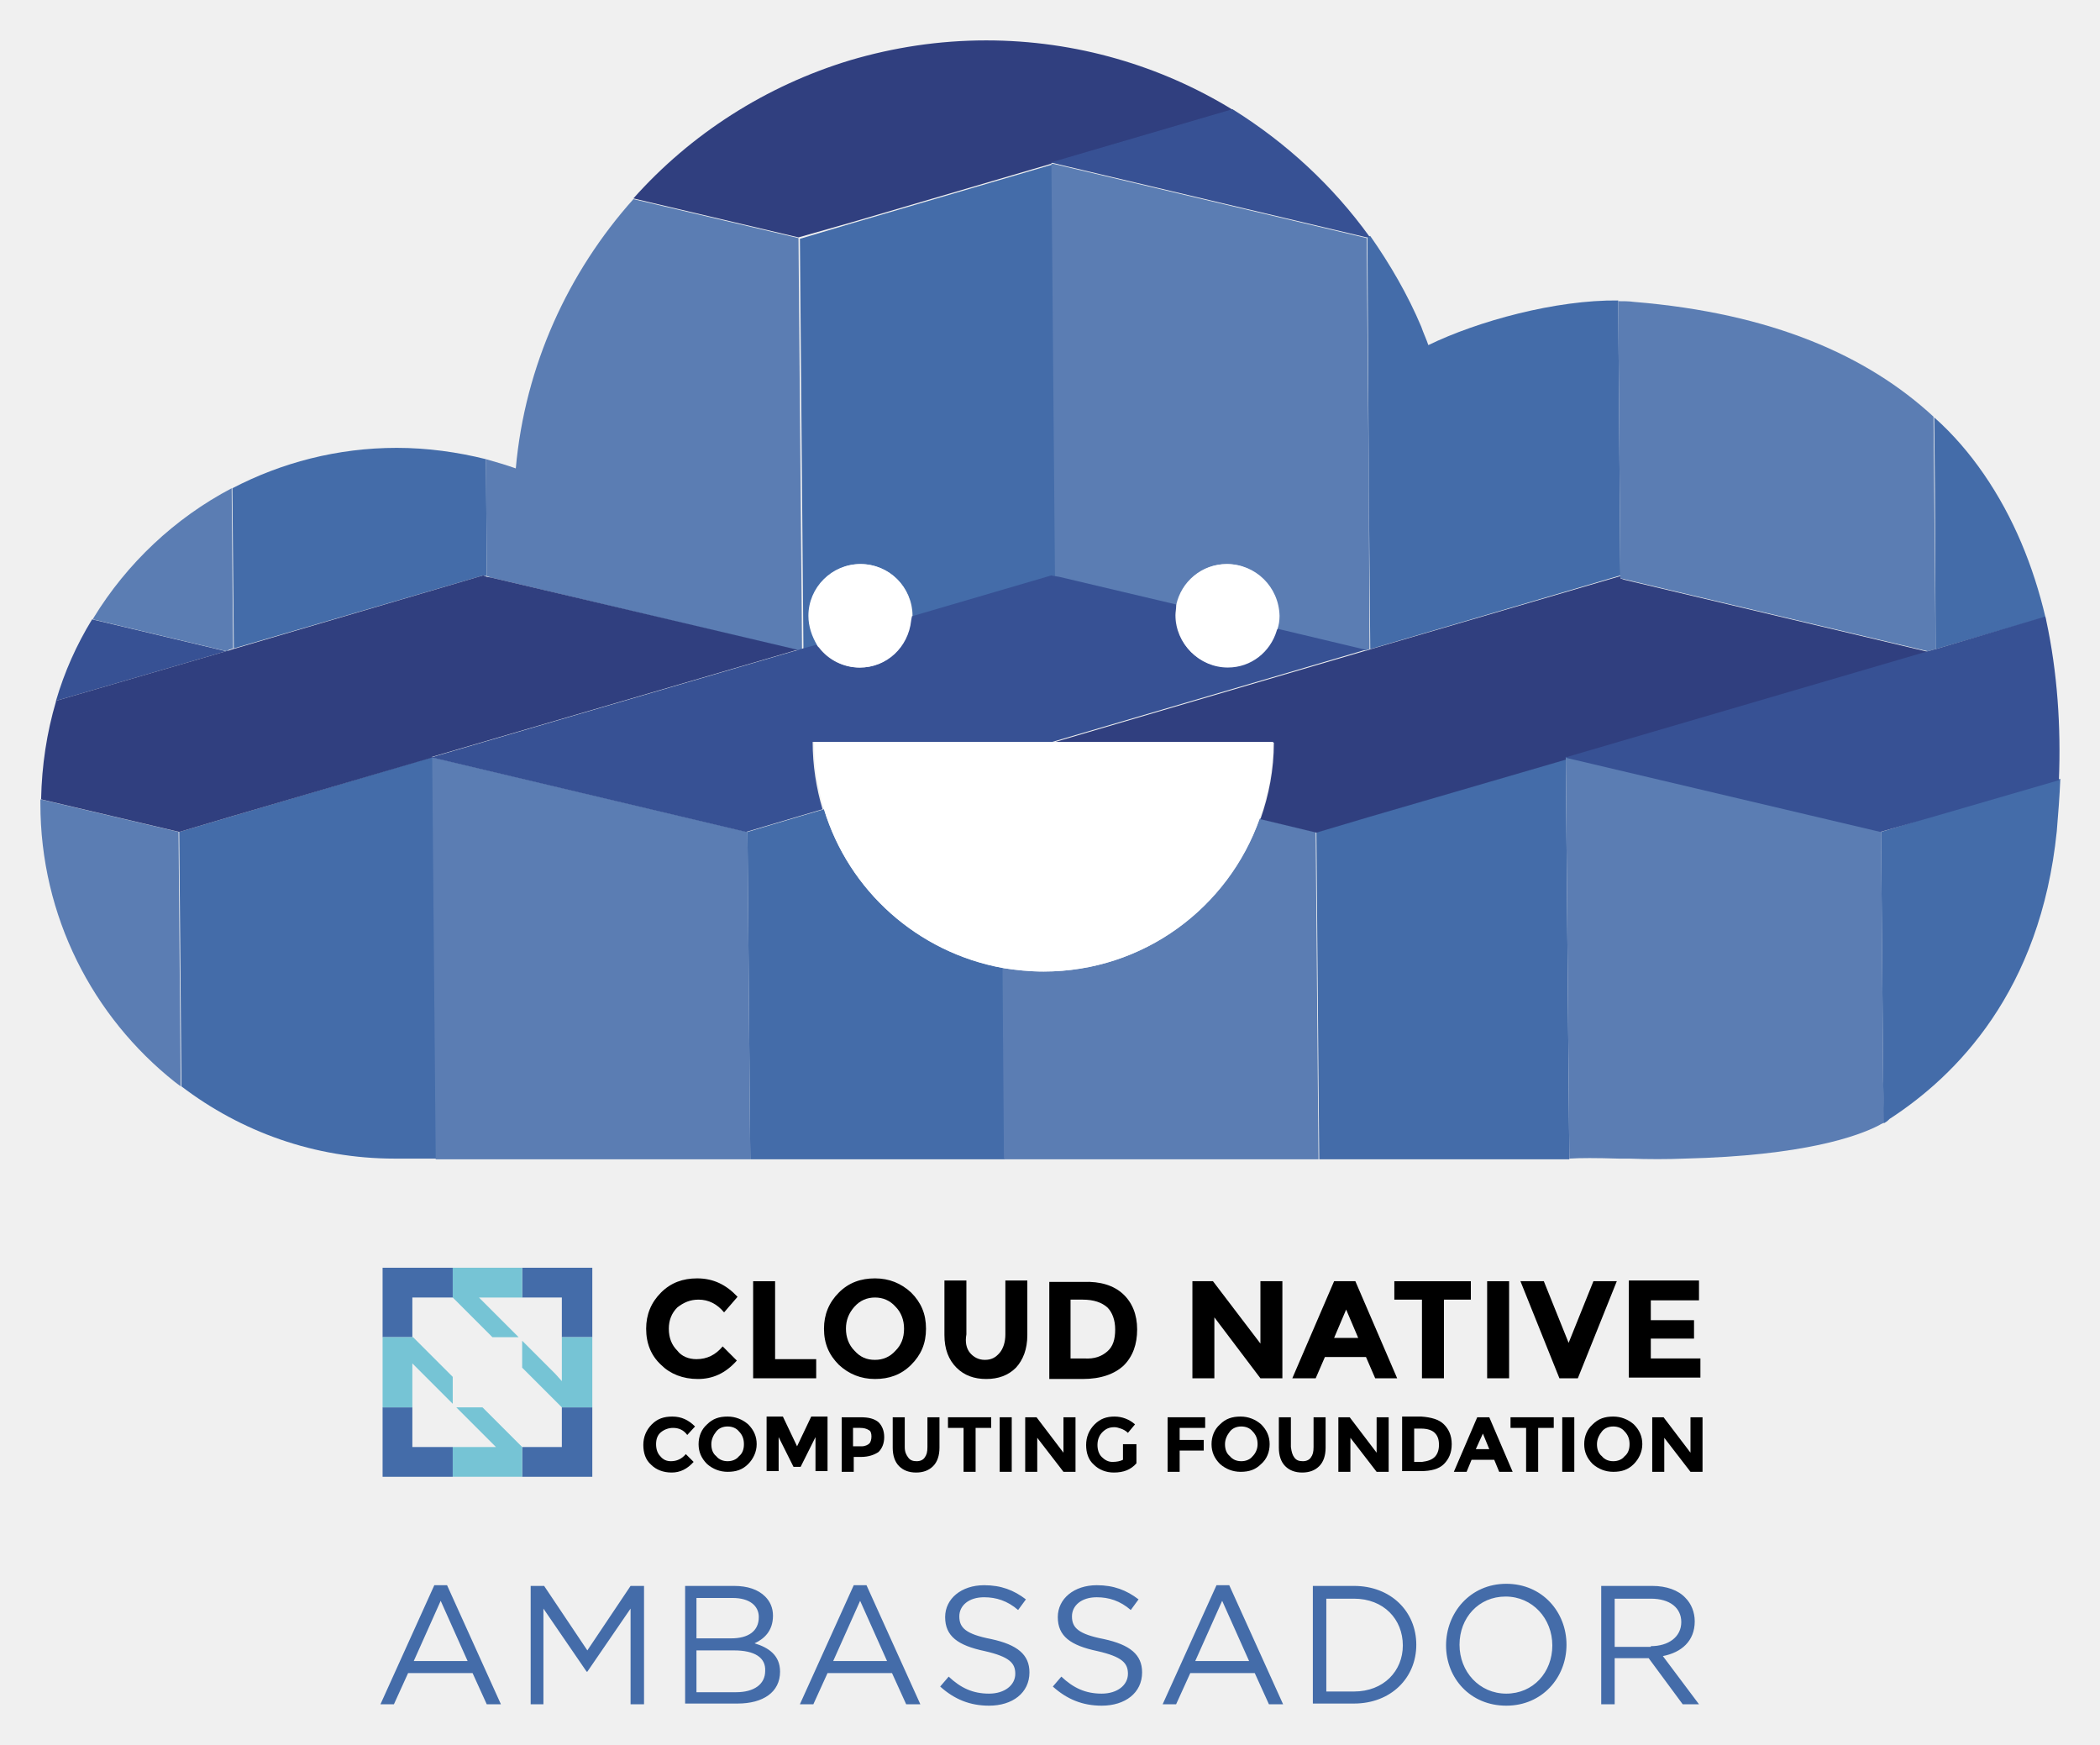
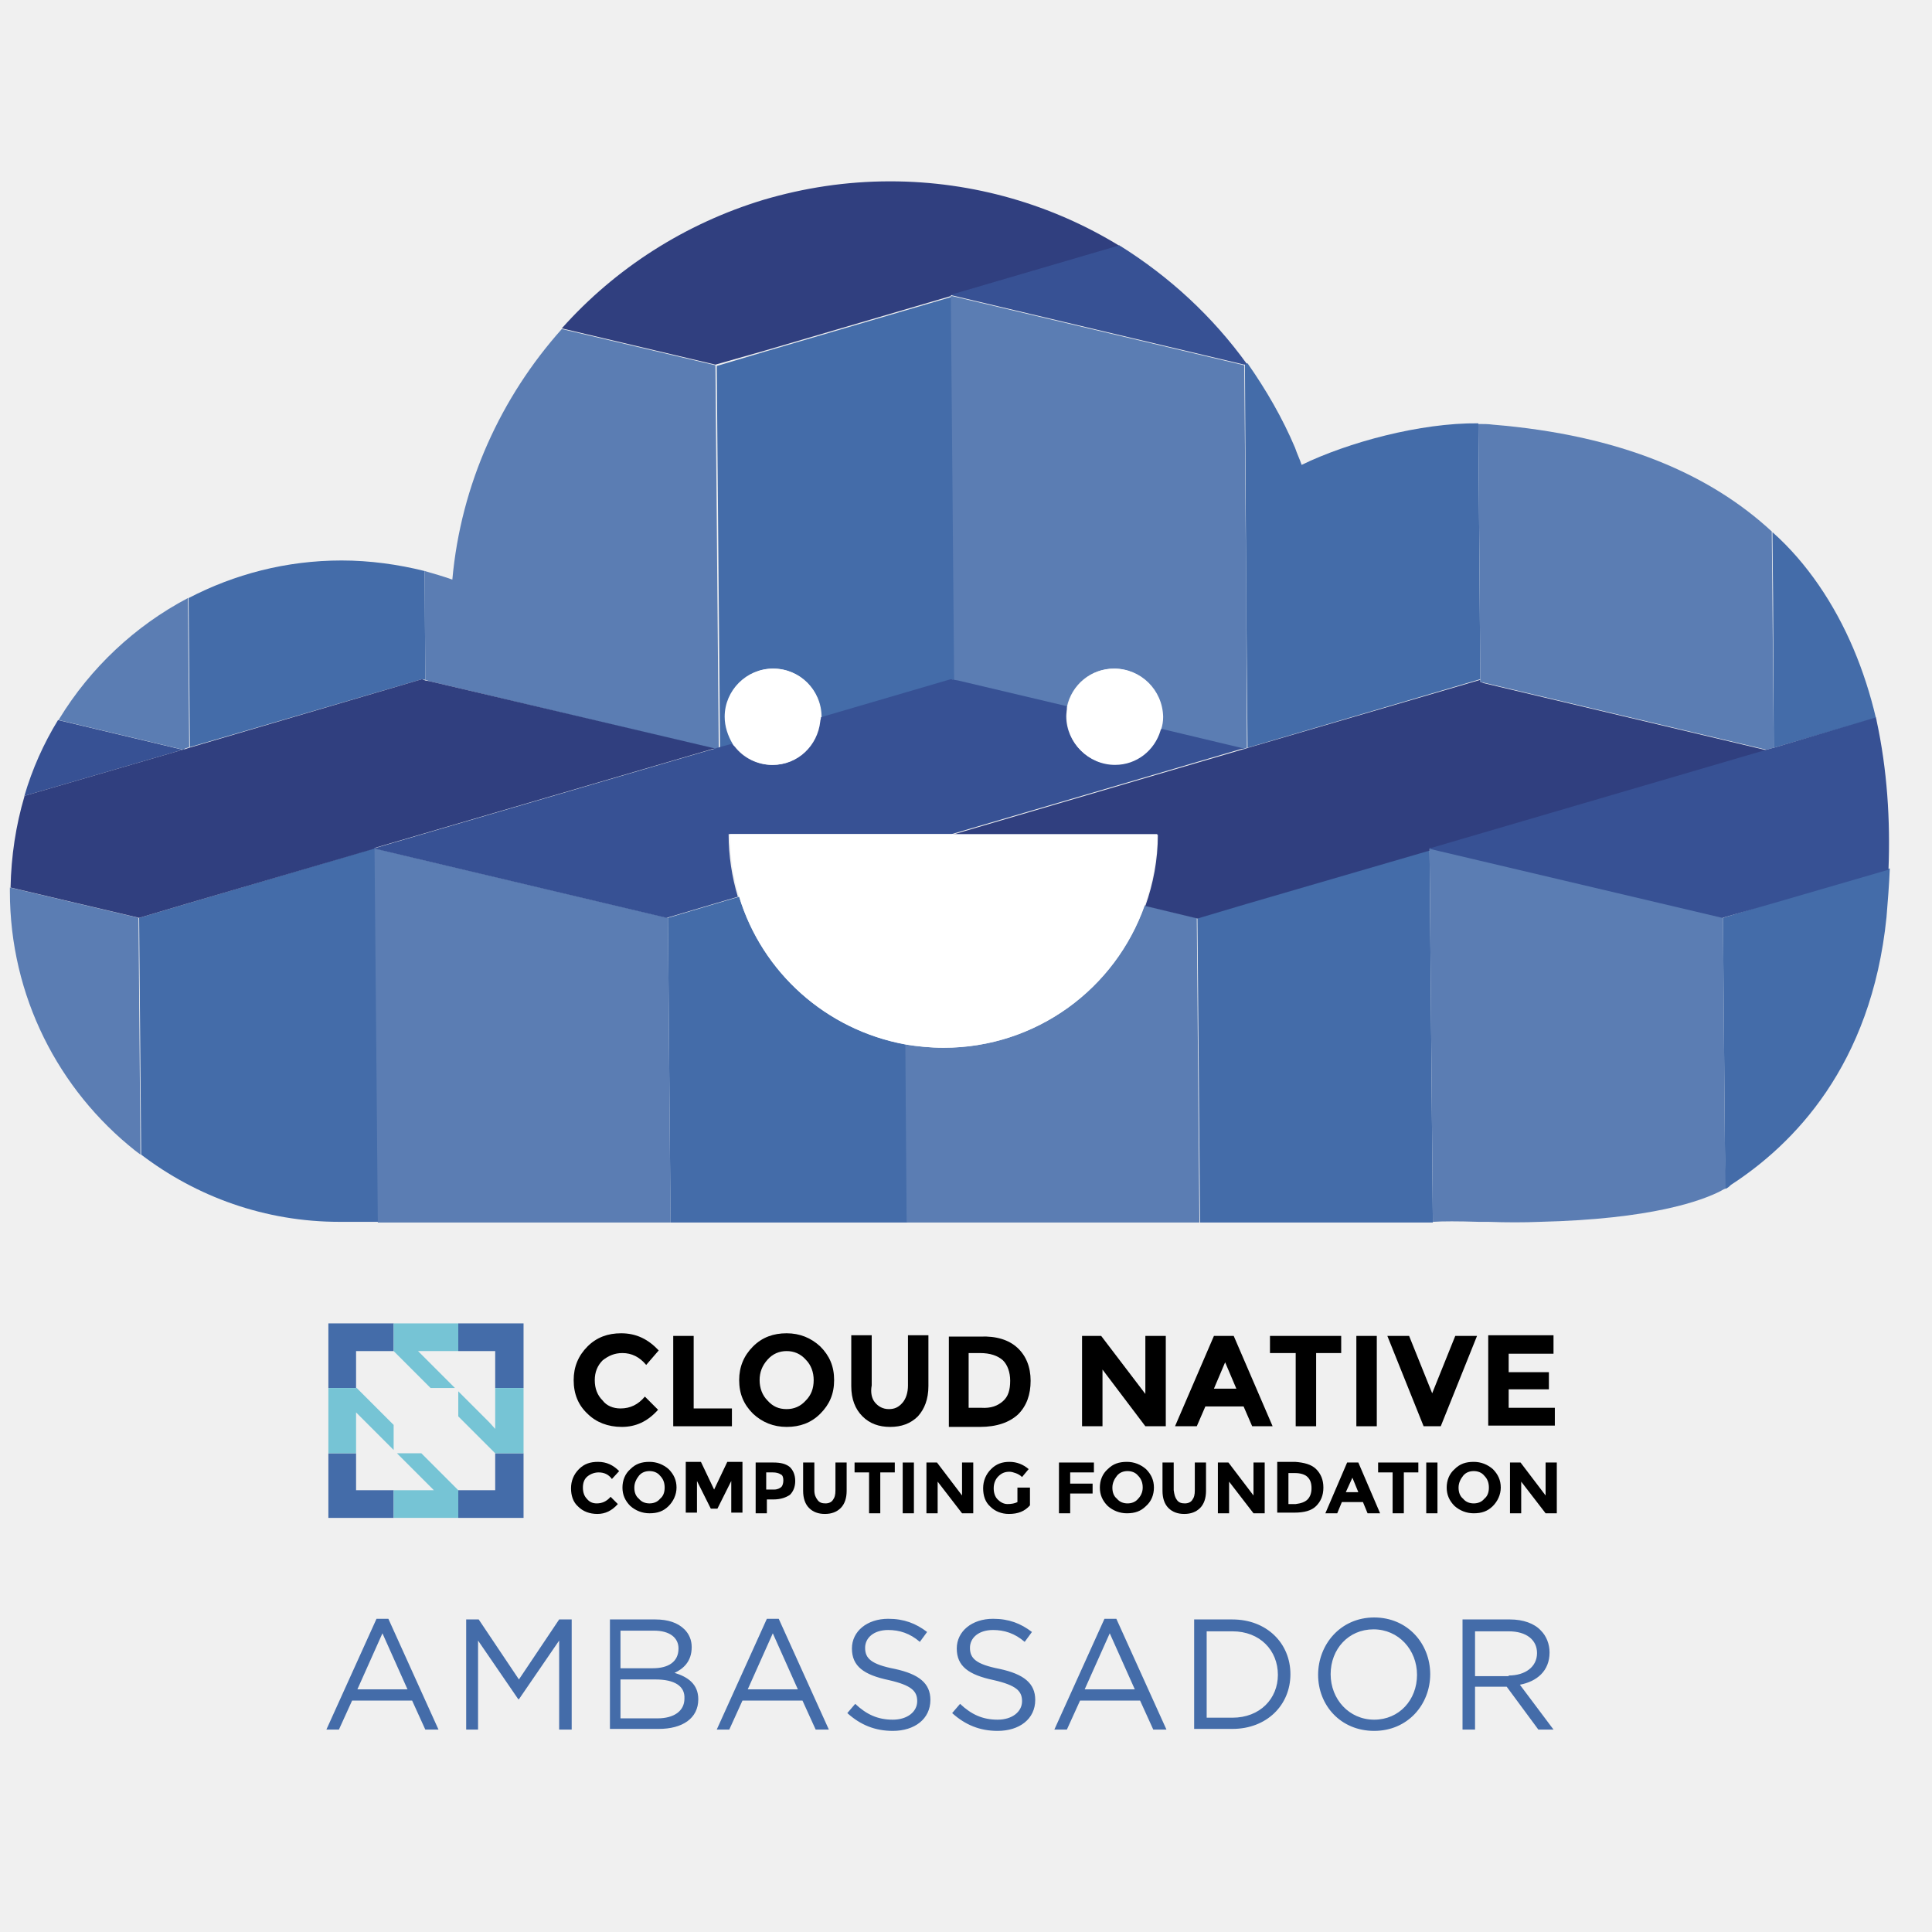
- <svg xmlns="http://www.w3.org/2000/svg" role="img" viewBox="-4.20 -4.20 296.40 246.15">
-   <style>svg {enable-background:new 0 0 288 239}</style>
-   <style>.st0{fill:#446ca9}.st1{fill:#76c4d5}.st2{fill:#375194}.st3{fill:#5b7db3}.st4{fill:#303f7f}</style>
-   <path d="M57.1 219.5h1.8l7.6 16.8h-2l-2-4.4h-9.1l-2 4.4h-1.9l7.6-16.8zm4.7 10.7l-3.8-8.5-3.8 8.5h7.6zm8.9-10.6h1.9l6.1 9.1 6.1-9.1h1.9v16.7h-1.9v-13.5l-6.1 8.9h-.1l-6.1-8.9v13.5h-1.8v-16.7zm21.6 0h7.1c1.9 0 3.4.5 4.4 1.5.7.7 1.1 1.6 1.1 2.7 0 2.2-1.3 3.3-2.6 3.9 2 .6 3.6 1.7 3.6 4 0 2.9-2.4 4.5-6 4.5h-7.4v-16.6zm10.6 4.4c0-1.6-1.3-2.7-3.7-2.7h-5.1v5.7H99c2.4 0 3.9-1 3.9-3zm-3.5 4.7h-5.3v5.9h5.6c2.5 0 4.1-1.1 4.1-3 .1-1.9-1.5-2.9-4.4-2.9zm16.9-9.2h1.8l7.6 16.8h-2l-2-4.4h-9.1l-2 4.4h-1.9l7.6-16.8zm4.7 10.7l-3.8-8.5-3.8 8.5h7.6zm7.5 3.6l1.2-1.4c1.7 1.6 3.4 2.4 5.7 2.4 2.2 0 3.7-1.2 3.7-2.8 0-1.5-.8-2.4-4.3-3.2-3.8-.8-5.6-2.1-5.6-4.8 0-2.6 2.3-4.5 5.5-4.5 2.4 0 4.2.7 5.9 2l-1.1 1.5c-1.5-1.3-3.1-1.8-4.8-1.8-2.2 0-3.5 1.2-3.5 2.7 0 1.6.9 2.5 4.5 3.2 3.7.8 5.4 2.2 5.4 4.7 0 2.9-2.4 4.7-5.7 4.7-2.7 0-4.9-.9-6.9-2.7zm15.9 0l1.2-1.4c1.7 1.6 3.4 2.4 5.7 2.4 2.2 0 3.7-1.2 3.7-2.8 0-1.5-.8-2.4-4.3-3.2-3.8-.8-5.6-2.1-5.6-4.8 0-2.6 2.3-4.5 5.5-4.5 2.4 0 4.2.7 5.9 2l-1.1 1.5c-1.5-1.3-3.1-1.8-4.8-1.8-2.2 0-3.5 1.2-3.5 2.7 0 1.6.9 2.5 4.5 3.2 3.7.8 5.4 2.2 5.4 4.7 0 2.9-2.4 4.7-5.7 4.7-2.7 0-4.9-.9-6.9-2.7zm23.1-14.3h1.8l7.6 16.8h-2l-2-4.4h-9.1l-2 4.4h-1.9l7.6-16.8zm4.6 10.7l-3.8-8.5-3.8 8.5h7.6zm9-10.6h5.8c5.2 0 8.8 3.6 8.8 8.3 0 4.7-3.6 8.3-8.8 8.3h-5.8v-16.6zm1.9 1.7v13.2h3.9c4.2 0 6.9-2.9 6.9-6.5 0-3.7-2.7-6.6-6.9-6.6H183zm16.9 6.7c0-4.6 3.4-8.7 8.5-8.7s8.5 4 8.5 8.6-3.4 8.6-8.5 8.6-8.5-3.9-8.5-8.5zm15 0c0-3.8-2.8-6.9-6.6-6.9s-6.5 3-6.5 6.8 2.8 6.9 6.6 6.9 6.5-3 6.5-6.8zm6.9-8.4h7.2c2 0 3.7.6 4.7 1.7.8.8 1.3 2 1.3 3.3 0 2.8-1.9 4.4-4.5 4.9l5.1 6.8h-2.3l-4.8-6.5h-4.8v6.5h-1.9v-16.7zm7 8.5c2.5 0 4.3-1.3 4.3-3.4 0-2-1.6-3.3-4.3-3.3h-5.1v6.8h5.1z" class="st0" />
+ <svg xmlns="http://www.w3.org/2000/svg" width="293px" height="293px" viewBox="0 0 293 293" version="1.1">
+   <path id="Path" d="M57.1 245.5 L58.9 245.5 66.5 262.3 64.5 262.3 62.5 257.9 53.4 257.9 51.4 262.3 49.5 262.3 Z M61.8 256.2 L58 247.7 54.2 256.2 Z M70.7 245.6 L72.6 245.6 78.7 254.7 84.8 245.6 86.7 245.6 86.7 262.3 84.8 262.3 84.8 248.8 78.7 257.7 78.6 257.7 72.5 248.8 72.5 262.3 70.7 262.3 Z M92.3 245.6 L99.4 245.6 C101.3 245.6 102.8 246.1 103.8 247.1 104.5 247.8 104.9 248.7 104.9 249.8 104.9 252 103.6 253.1 102.3 253.7 104.3 254.3 105.9 255.4 105.9 257.7 105.9 260.6 103.5 262.2 99.9 262.2 L92.5 262.2 92.5 245.6 Z M102.9 250 C102.9 248.4 101.6 247.3 99.2 247.3 L94.1 247.3 94.1 253 99 253 C101.4 253 102.9 252 102.9 250 Z M99.4 254.7 L94.1 254.7 94.1 260.6 99.7 260.6 C102.2 260.6 103.8 259.5 103.8 257.6 103.9 255.7 102.3 254.7 99.4 254.7 Z M116.3 245.5 L118.1 245.5 125.7 262.3 123.7 262.3 121.7 257.9 112.6 257.9 110.6 262.3 108.7 262.3 Z M121 256.2 L117.2 247.7 113.4 256.2 Z M128.5 259.8 L129.7 258.4 C131.4 260 133.1 260.8 135.4 260.8 137.6 260.8 139.1 259.6 139.1 258 139.1 256.5 138.3 255.6 134.8 254.8 131 254 129.2 252.7 129.2 250 129.2 247.4 131.5 245.5 134.7 245.5 137.1 245.5 138.9 246.2 140.6 247.5 L139.5 249 C138 247.7 136.4 247.2 134.7 247.2 132.5 247.2 131.2 248.4 131.2 249.9 131.2 251.5 132.1 252.4 135.7 253.1 139.4 253.9 141.1 255.3 141.1 257.8 141.1 260.7 138.7 262.5 135.4 262.5 132.7 262.5 130.5 261.6 128.5 259.8 Z M144.4 259.8 L145.6 258.4 C147.3 260 149 260.8 151.3 260.8 153.5 260.8 155 259.6 155 258 155 256.5 154.2 255.6 150.7 254.8 146.9 254 145.1 252.7 145.1 250 145.1 247.4 147.4 245.5 150.6 245.5 153 245.5 154.8 246.2 156.5 247.5 L155.4 249 C153.9 247.7 152.3 247.2 150.6 247.2 148.4 247.2 147.1 248.4 147.1 249.9 147.1 251.5 148 252.4 151.6 253.1 155.3 253.9 157 255.3 157 257.8 157 260.7 154.6 262.5 151.3 262.5 148.6 262.5 146.4 261.6 144.4 259.8 Z M167.5 245.5 L169.3 245.5 176.9 262.3 174.9 262.3 172.9 257.9 163.8 257.9 161.8 262.3 159.9 262.3 Z M172.1 256.2 L168.3 247.7 164.5 256.2 Z M181.1 245.6 L186.9 245.6 C192.1 245.6 195.7 249.2 195.7 253.9 195.7 258.6 192.1 262.2 186.9 262.2 L181.1 262.2 Z M183 247.3 L183 260.5 186.9 260.5 C191.1 260.5 193.8 257.6 193.8 254 193.8 250.3 191.1 247.4 186.9 247.4 L183 247.4 Z M199.9 254 C199.9 249.4 203.3 245.3 208.4 245.3 213.5 245.3 216.9 249.3 216.9 253.9 216.9 258.5 213.5 262.5 208.4 262.5 203.3 262.5 199.9 258.6 199.9 254 Z M214.9 254 C214.9 250.2 212.1 247.1 208.3 247.1 204.5 247.1 201.8 250.1 201.8 253.9 201.8 257.7 204.6 260.8 208.4 260.8 212.2 260.8 214.9 257.8 214.9 254 Z M221.8 245.6 L229 245.6 C231 245.6 232.7 246.2 233.7 247.3 234.5 248.1 235 249.3 235 250.6 235 253.4 233.1 255 230.5 255.5 L235.6 262.3 233.3 262.3 228.5 255.8 223.7 255.8 223.7 262.3 221.8 262.3 Z M228.8 254.1 C231.3 254.1 233.1 252.8 233.1 250.7 233.1 248.7 231.5 247.4 228.8 247.4 L223.7 247.4 223.7 254.2 228.8 254.2 Z" fill="#446ca9" fill-opacity="1" stroke="none" />
  <g id="XMLID_1284_">
-     <path id="XMLID_552_" d="M94.1 187.6c1.5 0 2.7-.6 3.7-1.8l2 2c-1.6 1.8-3.4 2.6-5.5 2.6s-3.9-.7-5.2-2c-1.4-1.3-2.1-3-2.1-5.1 0-2 .7-3.7 2.1-5.1 1.4-1.4 3.1-2 5.1-2 2.3 0 4.1.9 5.7 2.6L98 181c-1-1.2-2.2-1.8-3.6-1.8-1.2 0-2.1.4-3 1.1-.8.8-1.2 1.8-1.2 3 0 1.3.4 2.3 1.2 3.1.6.8 1.6 1.2 2.7 1.2z" />
-     <path id="XMLID_550_" d="M102.1 190.3v-13.7h3.1v11h5.8v2.7h-8.9z" />
-     <path id="XMLID_547_" d="M124.4 188.4c-1.4 1.4-3.1 2-5.1 2-2 0-3.7-.7-5.1-2-1.4-1.4-2.1-3-2.1-5.1 0-2 .7-3.7 2.1-5.1 1.4-1.4 3.1-2 5.1-2 2 0 3.7.7 5.1 2 1.4 1.4 2.1 3 2.1 5.1 0 2.1-.7 3.7-2.1 5.1zm-1-5.1c0-1.2-.4-2.3-1.2-3.1-.8-.9-1.8-1.3-2.9-1.3-1.1 0-2.1.4-2.9 1.3-.8.9-1.2 1.9-1.2 3.1 0 1.2.4 2.3 1.2 3.1.8.9 1.7 1.3 2.9 1.3 1.1 0 2.1-.4 2.9-1.3.8-.8 1.2-1.8 1.2-3.1z" />
-     <path id="XMLID_545_" d="M132.7 186.7c.5.6 1.2 1 2.1 1 .9 0 1.5-.3 2.1-1 .5-.6.8-1.5.8-2.6v-7.6h3.1v7.7c0 2-.6 3.5-1.6 4.6-1.1 1.1-2.5 1.6-4.2 1.6-1.7 0-3.1-.5-4.2-1.6s-1.7-2.6-1.7-4.6v-7.7h3.1v7.6c-.2 1.1 0 2 .5 2.6z" />
-     <path id="XMLID_542_" d="M154.3 178.4c1.3 1.2 2 2.9 2 5s-.6 3.8-1.9 5.1c-1.3 1.2-3.2 1.9-5.8 1.9h-4.7v-13.7h4.8c2.4-.1 4.3.5 5.6 1.7zm-2.2 8.1c.8-.7 1.1-1.7 1.1-3.1 0-1.3-.4-2.4-1.1-3.1-.8-.7-1.9-1.1-3.5-1.1h-1.7v8.3h1.9c1.5.1 2.5-.3 3.3-1z" />
-     <path id="XMLID_540_" d="M173.7 176.6h3.1v13.7h-3.1l-6.5-8.6v8.6h-3.1v-13.7h2.9l6.7 8.8v-8.8z" />
-     <path id="XMLID_537_" d="M189.9 190.3l-1.3-3h-5.8l-1.3 3h-3.3l5.9-13.7h3l5.9 13.7h-3.1zm-4.1-9.7l-1.7 4h3.4l-1.7-4z" />
-     <path id="XMLID_535_" d="M199.6 179.2v11.1h-3.1v-11.1h-3.9v-2.6h10.8v2.6h-3.8z" />
-     <path id="XMLID_533_" d="M205.7 176.6h3.1v13.7h-3.1v-13.7z" />
-     <path id="XMLID_531_" d="M217.2 185.3l3.5-8.7h3.3l-5.5 13.7h-2.6l-5.5-13.7h3.3l3.5 8.7z" />
-     <path id="XMLID_529_" d="M235.6 176.6v2.7h-6.8v2.8h6.1v2.6h-6.1v2.8h7v2.7h-10.1v-13.7h9.9z" />
-     <path id="XMLID_527_" d="M90.5 202c.8 0 1.5-.3 2.1-1l1.1 1.1c-.9 1-1.9 1.5-3.1 1.5-1.2 0-2.2-.4-2.9-1.1-.8-.7-1.1-1.7-1.1-2.8 0-1.1.4-2.1 1.2-2.9.8-.8 1.7-1.1 2.9-1.1 1.3 0 2.3.5 3.2 1.4l-1.1 1.2c-.5-.7-1.2-1-2-1-.6 0-1.2.2-1.7.6-.5.4-.7 1-.7 1.7s.2 1.3.6 1.7c.4.5.9.7 1.5.7z" />
-     <path id="XMLID_524_" d="M101.4 202.4c-.8.8-1.7 1.1-2.9 1.1-1.1 0-2.1-.4-2.9-1.1-.8-.8-1.2-1.7-1.2-2.8s.4-2.1 1.2-2.8c.8-.8 1.7-1.1 2.9-1.1 1.1 0 2.1.4 2.9 1.1.8.8 1.2 1.7 1.2 2.8s-.5 2.1-1.2 2.8zm-.6-2.8c0-.7-.2-1.3-.7-1.8-.4-.5-1-.7-1.6-.7-.6 0-1.2.2-1.6.7-.4.5-.7 1.1-.7 1.8s.2 1.3.7 1.7c.4.5 1 .7 1.6.7.6 0 1.2-.2 1.6-.7.5-.4.7-1 .7-1.7z" />
-     <path id="XMLID_522_" d="M110.9 198.6l-2.1 4.2h-1l-2.1-4.2v4.8H104v-7.7h2.3l2 4.2 2-4.2h2.3v7.7h-1.7v-4.8z" />
-     <path id="XMLID_519_" d="M119.8 196.5c.5.5.8 1.2.8 2.1 0 .9-.3 1.6-.8 2.1-.6.4-1.4.7-2.5.7h-1v2.1h-1.7v-7.7h2.7c1.1 0 1.9.2 2.5.7zm-1.3 3c.2-.2.3-.6.3-1s-.1-.8-.4-.9c-.3-.2-.7-.3-1.2-.3h-1v2.6h1.2c.5 0 .9-.2 1.1-.4z" />
-     <path id="XMLID_517_" d="M124 201.5c.3.4.7.5 1.2.5s.9-.2 1.1-.5c.3-.4.4-.8.4-1.5v-4.2h1.7v4.3c0 1.1-.3 2-.9 2.6-.6.6-1.4.9-2.4.9s-1.8-.3-2.4-.9c-.6-.6-.9-1.5-.9-2.6v-4.3h1.7v4.2c0 .7.2 1.1.5 1.5z" />
-     <path id="XMLID_515_" d="M133.5 197.3v6.2h-1.7v-6.2h-2.2v-1.5h6.1v1.5h-2.2z" />
-     <path id="XMLID_513_" d="M136.9 195.8h1.7v7.7h-1.7v-7.7z" />
-     <path id="XMLID_511_" d="M145.9 195.8h1.7v7.7h-1.7l-3.7-4.8v4.8h-1.7v-7.7h1.6l3.8 5v-5z" />
-     <path id="XMLID_509_" d="M154.5 199.6h1.7v2.7c-.8.9-1.8 1.3-3.2 1.3-1.1 0-2.1-.4-2.8-1.1-.8-.7-1.1-1.7-1.1-2.8 0-1.1.4-2.1 1.2-2.9.8-.8 1.7-1.1 2.8-1.1 1.1 0 2.1.4 2.9 1.1l-1 1.2c-.3-.3-.7-.5-1-.6-.3-.1-.6-.2-.9-.2-.7 0-1.2.2-1.7.7-.4.4-.7 1-.7 1.8 0 .7.2 1.3.6 1.7.4.4.9.7 1.5.7s1.1-.1 1.5-.3v-2.2z" />
-     <path id="XMLID_507_" d="M165.9 195.8v1.5h-3.6v1.7h3.4v1.5h-3.4v3h-1.7v-7.7h5.3z" />
-     <path id="XMLID_504_" d="M173.8 202.4c-.8.8-1.7 1.1-2.9 1.1-1.1 0-2.1-.4-2.9-1.1-.8-.8-1.2-1.7-1.2-2.8s.4-2.1 1.2-2.8c.8-.8 1.7-1.1 2.9-1.1 1.1 0 2.1.4 2.9 1.1.8.8 1.2 1.7 1.2 2.8s-.4 2.1-1.2 2.8zm-.5-2.8c0-.7-.2-1.3-.7-1.8-.4-.5-1-.7-1.6-.7-.6 0-1.2.2-1.6.7-.4.5-.7 1.1-.7 1.8s.2 1.3.7 1.7c.4.5 1 .7 1.6.7.6 0 1.2-.2 1.6-.7.4-.4.7-1 .7-1.7z" />
-     <path id="XMLID_502_" d="M178.5 201.5c.3.4.7.5 1.2.5s.9-.2 1.1-.5c.3-.4.4-.8.4-1.5v-4.2h1.7v4.3c0 1.1-.3 2-.9 2.6-.6.6-1.4.9-2.4.9s-1.8-.3-2.4-.9c-.6-.6-.9-1.5-.9-2.6v-4.3h1.7v4.2c.1.7.2 1.1.5 1.5z" />
-     <path id="XMLID_500_" d="M190.1 195.8h1.7v7.7h-1.7l-3.7-4.8v4.8h-1.7v-7.7h1.6l3.8 5v-5z" />
-     <path id="XMLID_497_" d="M199.6 196.8c.7.7 1.1 1.6 1.1 2.8 0 1.2-.4 2.1-1.1 2.8-.7.7-1.8 1-3.3 1h-2.6v-7.7h2.7c1.4.1 2.5.4 3.2 1.1zm-1.3 4.6c.4-.4.6-1 .6-1.7 0-.8-.2-1.3-.6-1.7-.4-.4-1.1-.6-1.9-.6h-1v4.7h1.1c.8-.1 1.4-.3 1.8-.7z" />
-     <path id="XMLID_494_" d="M207.4 203.5l-.7-1.7h-3.2l-.7 1.7H201l3.3-7.7h1.7l3.3 7.7h-1.9zm-2.3-5.4l-1 2.2h1.9l-.9-2.2z" />
-     <path id="XMLID_492_" d="M212.9 197.3v6.2h-1.7v-6.2H209v-1.5h6.1v1.5h-2.2z" />
-     <path id="XMLID_490_" d="M216.3 195.8h1.7v7.7h-1.7v-7.7z" />
-     <path id="XMLID_487_" d="M226.4 202.4c-.8.8-1.7 1.1-2.9 1.1-1.1 0-2.1-.4-2.9-1.1-.8-.8-1.2-1.7-1.2-2.8s.4-2.1 1.2-2.8c.8-.8 1.7-1.1 2.9-1.1 1.1 0 2.1.4 2.9 1.1.8.8 1.2 1.7 1.2 2.8s-.5 2.1-1.2 2.8zm-.6-2.8c0-.7-.2-1.3-.7-1.8-.4-.5-1-.7-1.6-.7s-1.2.2-1.6.7c-.4.5-.7 1.1-.7 1.8s.2 1.3.7 1.7c.4.5 1 .7 1.6.7s1.2-.2 1.6-.7c.5-.4.7-1 .7-1.7z" />
-     <path id="XMLID_485_" d="M234.4 195.8h1.7v7.7h-1.7l-3.7-4.8v4.8H229v-7.7h1.6l3.8 5v-5z" />
+     <path id="XMLID_552_" d="M94.1 213.6 C95.6 213.6 96.8 213 97.8 211.8 L99.8 213.8 C98.2 215.6 96.4 216.4 94.3 216.4 92.2 216.4 90.4 215.7 89.1 214.4 87.7 213.1 87 211.4 87 209.3 87 207.3 87.7 205.6 89.1 204.2 90.5 202.8 92.2 202.2 94.2 202.2 96.5 202.2 98.3 203.1 99.9 204.8 L98 207 C97 205.8 95.8 205.2 94.4 205.2 93.2 205.2 92.3 205.6 91.4 206.3 90.6 207.1 90.2 208.1 90.2 209.3 90.2 210.6 90.6 211.6 91.4 212.4 92 213.2 93 213.6 94.1 213.6 Z" fill="#000000" fill-opacity="1" stroke="none" />
+     <path id="XMLID_550_" d="M102.1 216.3 L102.1 202.6 105.2 202.6 105.2 213.6 111 213.6 111 216.3 Z" fill="#000000" fill-opacity="1" stroke="none" />
+     <path id="XMLID_547_" d="M124.4 214.4 C123 215.8 121.3 216.4 119.3 216.4 117.3 216.4 115.6 215.7 114.2 214.4 112.8 213 112.1 211.4 112.1 209.3 112.1 207.3 112.8 205.6 114.2 204.2 115.6 202.8 117.3 202.2 119.3 202.2 121.3 202.2 123 202.9 124.4 204.2 125.8 205.6 126.5 207.2 126.5 209.3 126.5 211.4 125.8 213 124.4 214.4 Z M123.4 209.3 C123.4 208.1 123 207 122.2 206.2 121.4 205.3 120.4 204.9 119.3 204.9 118.2 204.9 117.2 205.3 116.4 206.2 115.6 207.1 115.2 208.1 115.2 209.3 115.2 210.5 115.6 211.6 116.4 212.4 117.2 213.3 118.1 213.7 119.3 213.7 120.4 213.7 121.4 213.3 122.2 212.4 123 211.6 123.4 210.6 123.4 209.3 Z" fill="#000000" fill-opacity="1" stroke="none" />
+     <path id="XMLID_545_" d="M132.7 212.7 C133.2 213.3 133.9 213.7 134.8 213.7 135.7 213.7 136.3 213.4 136.9 212.7 137.4 212.1 137.7 211.2 137.7 210.1 L137.7 202.5 140.8 202.5 140.8 210.2 C140.8 212.2 140.2 213.7 139.2 214.8 138.1 215.9 136.7 216.4 135 216.4 133.3 216.4 131.9 215.9 130.8 214.8 129.7 213.7 129.1 212.2 129.1 210.2 L129.1 202.5 132.2 202.5 132.2 210.1 C132 211.2 132.2 212.1 132.7 212.7 Z" fill="#000000" fill-opacity="1" stroke="none" />
+     <path id="XMLID_542_" d="M154.3 204.4 C155.6 205.6 156.3 207.3 156.3 209.4 156.3 211.5 155.7 213.2 154.4 214.5 153.1 215.7 151.2 216.4 148.6 216.4 L143.9 216.4 143.9 202.7 148.7 202.7 C151.1 202.6 153 203.2 154.3 204.4 Z M152.1 212.5 C152.9 211.8 153.2 210.8 153.2 209.4 153.2 208.1 152.8 207 152.1 206.3 151.3 205.6 150.2 205.2 148.6 205.2 L146.9 205.2 146.9 213.5 148.8 213.5 C150.3 213.6 151.3 213.2 152.1 212.5 Z" fill="#000000" fill-opacity="1" stroke="none" />
+     <path id="XMLID_540_" d="M173.7 202.6 L176.8 202.6 176.8 216.3 173.7 216.3 167.2 207.7 167.2 216.3 164.1 216.3 164.1 202.6 167 202.6 173.7 211.4 Z" fill="#000000" fill-opacity="1" stroke="none" />
+     <path id="XMLID_537_" d="M189.9 216.3 L188.6 213.3 182.8 213.3 181.5 216.3 178.2 216.3 184.1 202.6 187.1 202.6 193 216.3 Z M185.8 206.6 L184.1 210.6 187.5 210.6 Z" fill="#000000" fill-opacity="1" stroke="none" />
+     <path id="XMLID_535_" d="M199.6 205.2 L199.6 216.3 196.5 216.3 196.5 205.2 192.6 205.2 192.6 202.6 203.4 202.6 203.4 205.2 Z" fill="#000000" fill-opacity="1" stroke="none" />
+     <path id="XMLID_533_" d="M205.7 202.6 L208.8 202.6 208.8 216.3 205.7 216.3 Z" fill="#000000" fill-opacity="1" stroke="none" />
+     <path id="XMLID_531_" d="M217.2 211.3 L220.7 202.6 224 202.6 218.5 216.3 215.9 216.3 210.4 202.6 213.7 202.6 Z" fill="#000000" fill-opacity="1" stroke="none" />
+     <path id="XMLID_529_" d="M235.6 202.6 L235.6 205.3 228.8 205.3 228.8 208.1 234.9 208.1 234.9 210.7 228.8 210.7 228.8 213.5 235.8 213.5 235.8 216.2 225.7 216.2 225.7 202.5 235.6 202.5 Z" fill="#000000" fill-opacity="1" stroke="none" />
+     <path id="XMLID_527_" d="M90.5 228 C91.3 228 92 227.7 92.6 227 L93.7 228.1 C92.8 229.1 91.8 229.6 90.6 229.6 89.4 229.6 88.4 229.2 87.7 228.5 86.9 227.8 86.6 226.8 86.6 225.7 86.6 224.6 87 223.6 87.8 222.8 88.6 222 89.5 221.7 90.7 221.7 92 221.7 93 222.2 93.9 223.1 L92.8 224.3 C92.3 223.6 91.6 223.3 90.8 223.3 90.2 223.3 89.6 223.5 89.1 223.9 88.6 224.3 88.4 224.9 88.4 225.6 88.4 226.3 88.6 226.9 89 227.3 89.4 227.8 89.9 228 90.5 228 Z" fill="#000000" fill-opacity="1" stroke="none" />
+     <path id="XMLID_524_" d="M101.4 228.4 C100.6 229.2 99.7 229.5 98.5 229.5 97.4 229.5 96.4 229.1 95.6 228.4 94.8 227.6 94.4 226.7 94.4 225.6 94.4 224.5 94.8 223.5 95.6 222.8 96.4 222 97.3 221.7 98.5 221.7 99.6 221.7 100.6 222.1 101.4 222.8 102.2 223.6 102.6 224.5 102.6 225.6 102.6 226.7 102.1 227.7 101.4 228.4 Z M100.8 225.6 C100.8 224.9 100.6 224.3 100.1 223.8 99.7 223.3 99.1 223.1 98.5 223.1 97.9 223.1 97.3 223.3 96.9 223.8 96.5 224.3 96.2 224.9 96.2 225.6 96.2 226.3 96.4 226.9 96.9 227.3 97.3 227.8 97.9 228 98.5 228 99.1 228 99.7 227.8 100.1 227.3 100.6 226.9 100.8 226.3 100.8 225.6 Z" fill="#000000" fill-opacity="1" stroke="none" />
+     <path id="XMLID_522_" d="M110.9 224.6 L108.8 228.8 107.8 228.8 105.7 224.6 105.7 229.4 104 229.4 104 221.7 106.3 221.7 108.3 225.9 110.3 221.7 112.6 221.7 112.6 229.4 110.9 229.4 Z" fill="#000000" fill-opacity="1" stroke="none" />
+     <path id="XMLID_519_" d="M119.8 222.5 C120.3 223 120.6 223.7 120.6 224.6 120.6 225.5 120.3 226.2 119.8 226.7 119.2 227.1 118.4 227.4 117.3 227.4 L116.3 227.4 116.3 229.5 114.6 229.5 114.6 221.8 117.3 221.8 C118.4 221.8 119.2 222 119.8 222.5 Z M118.5 225.5 C118.7 225.3 118.8 224.9 118.8 224.5 118.8 224.1 118.7 223.7 118.4 223.6 118.1 223.4 117.7 223.3 117.2 223.3 L116.2 223.3 116.2 225.9 117.4 225.9 C117.9 225.9 118.3 225.7 118.5 225.5 Z" fill="#000000" fill-opacity="1" stroke="none" />
+     <path id="XMLID_517_" d="M124 227.5 C124.3 227.9 124.7 228 125.2 228 125.7 228 126.1 227.8 126.3 227.5 126.6 227.1 126.7 226.7 126.7 226 L126.7 221.8 128.4 221.8 128.4 226.1 C128.4 227.2 128.1 228.1 127.5 228.7 126.9 229.3 126.1 229.6 125.1 229.6 124.1 229.6 123.3 229.3 122.7 228.7 122.1 228.1 121.8 227.2 121.8 226.1 L121.8 221.8 123.5 221.8 123.5 226 C123.5 226.7 123.7 227.1 124 227.5 Z" fill="#000000" fill-opacity="1" stroke="none" />
+     <path id="XMLID_515_" d="M133.5 223.3 L133.5 229.5 131.8 229.5 131.8 223.3 129.6 223.3 129.6 221.8 135.7 221.8 135.7 223.3 Z" fill="#000000" fill-opacity="1" stroke="none" />
+     <path id="XMLID_513_" d="M136.9 221.8 L138.6 221.8 138.6 229.5 136.9 229.5 Z" fill="#000000" fill-opacity="1" stroke="none" />
+     <path id="XMLID_511_" d="M145.9 221.8 L147.6 221.8 147.6 229.5 145.9 229.5 142.2 224.7 142.2 229.5 140.5 229.5 140.5 221.8 142.1 221.8 145.9 226.8 Z" fill="#000000" fill-opacity="1" stroke="none" />
+     <path id="XMLID_509_" d="M154.5 225.6 L156.2 225.6 156.2 228.3 C155.4 229.2 154.4 229.6 153 229.6 151.9 229.6 150.9 229.2 150.2 228.5 149.4 227.8 149.1 226.8 149.1 225.7 149.1 224.6 149.5 223.6 150.3 222.8 151.1 222 152 221.7 153.1 221.7 154.2 221.7 155.2 222.1 156 222.8 L155 224 C154.7 223.7 154.3 223.5 154 223.4 153.7 223.3 153.4 223.2 153.1 223.2 152.4 223.2 151.9 223.4 151.4 223.9 151 224.3 150.7 224.9 150.7 225.7 150.7 226.4 150.9 227 151.3 227.4 151.7 227.8 152.2 228.1 152.8 228.1 153.4 228.1 153.9 228 154.3 227.8 L154.3 225.6 Z" fill="#000000" fill-opacity="1" stroke="none" />
+     <path id="XMLID_507_" d="M165.9 221.8 L165.9 223.3 162.3 223.3 162.3 225 165.7 225 165.7 226.5 162.3 226.5 162.3 229.5 160.6 229.5 160.6 221.8 Z" fill="#000000" fill-opacity="1" stroke="none" />
+     <path id="XMLID_504_" d="M173.8 228.4 C173 229.2 172.1 229.5 170.9 229.5 169.8 229.5 168.8 229.1 168 228.4 167.2 227.6 166.8 226.7 166.8 225.6 166.8 224.5 167.2 223.5 168 222.8 168.8 222 169.7 221.7 170.9 221.7 172 221.7 173 222.1 173.8 222.8 174.6 223.6 175 224.5 175 225.6 175 226.7 174.6 227.7 173.8 228.4 Z M173.3 225.6 C173.3 224.9 173.1 224.3 172.6 223.8 172.2 223.3 171.6 223.1 171 223.1 170.4 223.1 169.8 223.3 169.4 223.8 169 224.3 168.7 224.9 168.7 225.6 168.7 226.3 168.9 226.9 169.4 227.3 169.8 227.8 170.4 228 171 228 171.6 228 172.2 227.8 172.6 227.3 173 226.9 173.3 226.3 173.3 225.6 Z" fill="#000000" fill-opacity="1" stroke="none" />
+     <path id="XMLID_502_" d="M178.5 227.5 C178.8 227.9 179.2 228 179.7 228 180.2 228 180.6 227.8 180.8 227.5 181.1 227.1 181.2 226.7 181.2 226 L181.2 221.8 182.9 221.8 182.9 226.1 C182.9 227.2 182.6 228.1 182 228.7 181.4 229.3 180.6 229.6 179.6 229.6 178.6 229.6 177.8 229.3 177.2 228.7 176.6 228.1 176.3 227.2 176.3 226.1 L176.3 221.8 178 221.8 178 226 C178.1 226.7 178.2 227.1 178.5 227.5 Z" fill="#000000" fill-opacity="1" stroke="none" />
+     <path id="XMLID_500_" d="M190.1 221.8 L191.8 221.8 191.8 229.5 190.1 229.5 186.4 224.7 186.4 229.5 184.7 229.5 184.7 221.8 186.3 221.8 190.1 226.8 Z" fill="#000000" fill-opacity="1" stroke="none" />
+     <path id="XMLID_497_" d="M199.6 222.8 C200.3 223.5 200.7 224.4 200.7 225.6 200.7 226.8 200.3 227.7 199.6 228.4 198.9 229.1 197.8 229.4 196.3 229.4 L193.7 229.4 193.7 221.7 196.4 221.7 C197.8 221.8 198.9 222.1 199.6 222.8 Z M198.3 227.4 C198.7 227 198.9 226.4 198.9 225.7 198.9 224.9 198.7 224.4 198.3 224 197.9 223.6 197.2 223.4 196.4 223.4 L195.4 223.4 195.4 228.1 196.5 228.1 C197.3 228 197.9 227.8 198.3 227.4 Z" fill="#000000" fill-opacity="1" stroke="none" />
+     <path id="XMLID_494_" d="M207.4 229.5 L206.7 227.8 203.5 227.8 202.8 229.5 201 229.5 204.3 221.8 206 221.8 209.3 229.5 Z M205.1 224.1 L204.1 226.3 206 226.3 Z" fill="#000000" fill-opacity="1" stroke="none" />
+     <path id="XMLID_492_" d="M212.9 223.3 L212.9 229.5 211.2 229.5 211.2 223.3 209 223.3 209 221.8 215.1 221.8 215.1 223.3 Z" fill="#000000" fill-opacity="1" stroke="none" />
+     <path id="XMLID_490_" d="M216.3 221.8 L218 221.8 218 229.5 216.3 229.5 Z" fill="#000000" fill-opacity="1" stroke="none" />
+     <path id="XMLID_487_" d="M226.4 228.4 C225.6 229.2 224.7 229.5 223.5 229.5 222.4 229.5 221.4 229.1 220.6 228.4 219.8 227.6 219.4 226.7 219.4 225.6 219.4 224.5 219.8 223.5 220.6 222.8 221.4 222 222.3 221.7 223.5 221.7 224.6 221.7 225.6 222.1 226.4 222.8 227.2 223.6 227.6 224.5 227.6 225.6 227.6 226.7 227.1 227.7 226.4 228.4 Z M225.8 225.6 C225.8 224.9 225.6 224.3 225.1 223.8 224.7 223.3 224.1 223.1 223.5 223.1 222.9 223.1 222.3 223.3 221.9 223.8 221.5 224.3 221.2 224.9 221.2 225.6 221.2 226.3 221.4 226.9 221.9 227.3 222.3 227.8 222.9 228 223.5 228 224.1 228 224.7 227.8 225.1 227.3 225.6 226.9 225.8 226.3 225.8 225.6 Z" fill="#000000" fill-opacity="1" stroke="none" />
+     <path id="XMLID_485_" d="M234.4 221.8 L236.1 221.8 236.1 229.5 234.4 229.5 230.7 224.7 230.7 229.5 229 229.5 229 221.8 230.6 221.8 234.4 226.8 Z" fill="#000000" fill-opacity="1" stroke="none" />
  </g>
  <g id="XMLID_1279_">
-     <path id="XMLID_1283_" d="M54 194.4h-4.2v9.8h9.9V200H54z" class="st0" />
-     <path id="XMLID_1282_" d="M75.1 194.4v5.6h-5.6v4.2h9.9v-9.8h-4.3z" class="st0" />
-     <path id="XMLID_1281_" d="M49.8 184.5h4.3-.1v-5.6h5.7v-4.2h-9.9z" class="st0" />
-     <path id="XMLID_1280_" d="M69.5 174.7v4.2h5.6v5.6h4.3v-9.8z" class="st0" />
+     <path id="XMLID_1283_" d="M54 220.4 L49.8 220.4 49.8 230.2 59.7 230.2 59.7 226 54 226 Z" fill="#446ca9" fill-opacity="1" stroke="none" />
+     <path id="XMLID_1282_" d="M75.1 220.4 L75.1 226 69.5 226 69.5 230.2 79.4 230.2 79.4 220.4 Z" fill="#446ca9" fill-opacity="1" stroke="none" />
+     <path id="XMLID_1281_" d="M49.8 210.5 L54.1 210.5 54 210.5 54 204.9 59.7 204.9 59.7 200.7 49.8 200.7 Z" fill="#446ca9" fill-opacity="1" stroke="none" />
+     <path id="XMLID_1280_" d="M69.5 200.7 L69.5 204.9 75.1 204.9 75.1 210.5 79.4 210.5 79.4 200.7 Z" fill="#446ca9" fill-opacity="1" stroke="none" />
  </g>
  <g id="XMLID_1274_">
-     <path id="XMLID_1278_" d="M69 184.5l-5.6-5.6h6.1v-4.2h-9.8v4.2l5.6 5.6z" class="st1" />
-     <path id="XMLID_1277_" d="M63.9 194.4h-3.7l4.6 4.6 1 1h-6.1v4.2h9.8V200l-2.8-2.8z" class="st1" />
-     <path id="XMLID_1276_" d="M75.1 184.5v6.2l-.9-1-4.7-4.7v3.8l2.8 2.8 2.8 2.8h4.3v-9.9z" class="st1" />
-     <path id="XMLID_1275_" d="M59.7 190.1l-5.6-5.6h-4.3v9.9H54v-6.2l5.7 5.7z" class="st1" />
+     <path id="XMLID_1278_" d="M69 210.5 L63.4 204.9 69.5 204.9 69.5 200.7 59.7 200.7 59.7 204.9 65.3 210.5 Z" fill="#76c4d5" fill-opacity="1" stroke="none" />
+     <path id="XMLID_1277_" d="M63.9 220.4 L60.2 220.4 64.8 225 65.8 226 59.7 226 59.7 230.2 69.5 230.2 69.5 226 66.7 223.2 Z" fill="#76c4d5" fill-opacity="1" stroke="none" />
+     <path id="XMLID_1276_" d="M75.1 210.5 L75.1 216.7 74.2 215.7 69.5 211 69.5 214.8 72.3 217.6 75.1 220.4 79.4 220.4 79.4 210.5 Z" fill="#76c4d5" fill-opacity="1" stroke="none" />
+     <path id="XMLID_1275_" d="M59.7 216.1 L54.1 210.5 49.8 210.5 49.8 220.4 54 220.4 54 214.2 59.7 219.9 Z" fill="#76c4d5" fill-opacity="1" stroke="none" />
  </g>
-   <path d="M8.8 83.2c-2.2 3.6-3.9 7.4-5.1 11.5l24-7-18.9-4.5z" class="st2" />
-   <path d="M28.1 87.5l.6-.2-.2-22.6C20.5 68.9 13.7 75.3 9 83c0 .1-.1.1-.1.2l18.9 4.5.3-.2z" class="st3" />
-   <path d="M64 77l.5.1-.1-16.5c-4-1-8.3-1.6-12.6-1.6-8.4 0-16.3 2.1-23.2 5.7l.2 22.6L64 77z" class="st0" />
-   <path d="M65.1 77.3l43.3 10.3.6-.2-.2-22.9-.3-35.1-23.3-5.5c-9.2 10.3-15.3 23.5-16.6 38-1.4-.5-2.8-.9-4.2-1.3l.1 16.5.6.2z" class="st3" />
-   <path d="M110 82.7c0-4 3.3-7.3 7.3-7.3s7.3 3.3 7.3 7.3v.2l19.8-5.8.5.1-.5-58.2-28.3 8.3-7.4 2.2.3 35.1.2 22.9 2.2-.6c-1-1.3-1.4-2.7-1.4-4.2z" class="st0" />
-   <path d="M115.9 27.2l28.3-8.3v-.1l25.6-7.5c-10.1-6.2-22.1-9.8-34.8-9.8-6.7 0-13.1 1-19.2 2.8-11.9 3.6-22.5 10.4-30.6 19.5l23.3 5.5 7.4-2.1z" class="st4" />
-   <path d="M145.3 77.3l16.5 3.9c.7-3.3 3.6-5.8 7.1-5.8 4 0 7.3 3.3 7.3 7.3 0 .7-.1 1.3-.3 1.9l12.6 3 .6-.2-.1-22.9-.3-35.1-44.3-10.5h-.2v.1l.5 58.2.6.1z" class="st3" />
-   <path d="M189 64.5l.2 22.9L224.5 77l-.3-38.8c-8.8-.1-19.8 2.9-26.8 6.3-.3-.9-.7-1.7-1-2.6-1.9-4.5-4.4-8.8-7.2-12.8l-.4.1.2 35.3z" class="st0" />
-   <path d="M144.4 18.8l44.3 10.5.4-.1c-5.2-7.2-11.7-13.2-19.2-17.9 0 0-.1 0-.1-.1l-25.6 7.5.2.1z" class="st2" />
-   <path d="M21 113.2l-19.5-4.6v.6c0 15.9 7.4 30.1 19 39.3.3.2.5.4.8.6v-.8l-.3-35.1z" class="st3" />
-   <path d="M28.5 111l-7.4 2.2.3 35.1v.8c8.4 6.4 18.8 10.2 30.1 10.2h5.9l-.5-56.7-28.4 8.4z" class="st0" />
-   <path d="M28.5 111l28.3-8.3v-.1l51.2-15 .4-.1-43.3-10.2-.6-.1-.5-.2-35.3 10.4-.6.2-.4.1-24 7v.1c-1.3 4.4-2 9-2.1 13.8l19.5 4.6 7.4-2.2z" class="st4" />
-   <path d="M101.3 113.2L57 102.7l-.2-.1v.1l.5 56.7h44.4l-.1-11.1z" class="st3" />
-   <path d="M112.1 110l-3.4 1-7.4 2.2.3 35.1.1 11.1h35.9l-.2-27c-12.1-2.2-21.8-10.9-25.3-22.4z" class="st0" />
-   <path d="M144.3 100.5l43.9-12.9.4-.1-12.6-3c0 .1 0 .1-.1.2-.9 3-3.7 5.2-6.9 5.2-4 0-7.3-3.3-7.3-7.3 0-.4.1-.8.1-1.3v-.2l-16.5-3.9-.6-.1-.5-.1-19.8 5.8c0 .2 0 .4-.1.6-.4 3.7-3.4 6.6-7.2 6.6-2.3 0-4.4-1.1-5.7-2.8-.1-.2-.3-.3-.4-.4l-2.2.6-.6.2-.4.1-51.2 15h.2l44.3 10.5 7.4-2.2 3.4-1c-.9-3-1.4-6.2-1.4-9.5h33.8z" class="st2" />
-   <path d="M181.5 113.2l-7.9-1.9c-4.5 12.6-16.4 21.6-30.5 21.6-2 0-3.9-.2-5.8-.5l.2 27h44.4l-.1-11.1-.3-35.1z" class="st3" />
-   <path d="M189 111l-7.4 2.2.3 35.1.1 11.1h35.3l-.5-56.5L189 111z" class="st0" />
-   <path d="M224.5 77.4v-.3l-35.2 10.3-.6.2-.4.1-43.9 12.9h31.2c0 3.8-.7 7.4-1.9 10.8l7.9 1.9 7.4-2.2 27.8-8.1v-.2l51.2-15-43-10.2-.5-.2z" class="st4" />
-   <path d="M224.5 77.4l.4.1 43 10.2.7-.2.4-.1-.2-22.7-.1-10.1c-9.3-8.6-22.8-14.6-42.3-16.2-.7-.1-1.5-.1-2.2-.1l.3 38.8v.3z" class="st3" />
-   <path d="M269 87.4l15.5-4.5c-1.7-7.2-4.5-14.1-8.7-20.2-2-2.9-4.3-5.6-7-8l.1 10.1.1 22.6z" class="st0" />
-   <path d="M261.6 148.4l-.3-35.3-44.1-10.4-.4-.1v.2l.5 56.5c1.5-.1 3.8-.1 7 0h1.4c2.8.1 5.4.1 7.8 0 17-.4 24.6-3.2 27.5-4.7.3-.2.6-.3.8-.4l-.2-5.8z" class="st3" />
-   <path d="M261.3 113.2l.3 35.3.1 5.8c.4-.2.6-.4.7-.5l.1-.1c9.4-6.1 21.3-18 23.6-40.6.2-2.4.4-4.9.5-7.4l-17.2 5-8.1 2.5z" class="st0" />
-   <path d="M284.6 83.3c0-.2-.1-.3-.1-.5L269 87.4l-.4.1-.7.2-51.2 15 .4.1 44.1 10.4 8-2.3 17.2-5c.3-7.5-.2-15.2-1.8-22.6z" class="st2" />
-   <path fill="#fff" d="M169 75.4c-3.5 0-6.5 2.5-7.1 5.8v.2c-.1.4-.1.8-.1 1.3 0 4 3.3 7.3 7.3 7.3 3.3 0 6-2.2 6.9-5.2 0-.1 0-.1.1-.2.2-.6.3-1.2.3-1.9-.1-4.1-3.4-7.3-7.4-7.3zm-51.8 0c-4 0-7.3 3.3-7.3 7.3 0 1.5.5 2.9 1.2 4.1.1.2.2.3.4.4 1.3 1.7 3.4 2.8 5.7 2.8 3.8 0 6.8-2.9 7.2-6.6 0-.2.1-.4.1-.6v-.2c0-4-3.2-7.2-7.3-7.2zm27.4 25.1h-33.9c0 3.3.5 6.5 1.4 9.5 3.5 11.5 13.2 20.2 25.2 22.4 1.9.3 3.8.5 5.8.5 14.1 0 26.1-9 30.5-21.6 1.2-3.4 1.9-7 1.9-10.8h-30.9z" />
+   <path id="Path-1" d="M8.8 109.2 C6.6 112.8 4.9 116.6 3.7 120.7 L27.7 113.7 Z" fill="#375194" fill-opacity="1" stroke="none" />
+   <path id="Path-2" d="M28.1 113.5 L28.7 113.3 28.5 90.7 C20.5 94.9 13.7 101.3 9 109 9 109.1 8.9 109.1 8.9 109.2 L27.8 113.7 Z" fill="#5b7db3" fill-opacity="1" stroke="none" />
+   <path id="Path-3" d="M64 103 L64.5 103.1 64.4 86.6 C60.4 85.6 56.1 85 51.8 85 43.4 85 35.5 87.1 28.6 90.7 L28.8 113.3 Z" fill="#446ca9" fill-opacity="1" stroke="none" />
+   <path id="Path-4" d="M65.1 103.3 L108.4 113.6 109 113.4 108.8 90.5 108.5 55.4 85.2 49.9 C76 60.2 69.9 73.4 68.6 87.9 67.2 87.4 65.8 87 64.4 86.6 L64.5 103.1 Z" fill="#5b7db3" fill-opacity="1" stroke="none" />
+   <path id="Path-5" d="M110 108.7 C110 104.7 113.3 101.4 117.3 101.4 121.3 101.4 124.6 104.7 124.6 108.7 L124.6 108.9 144.4 103.1 144.9 103.2 144.4 45 116.1 53.3 108.7 55.5 109 90.6 109.2 113.5 111.4 112.9 C110.4 111.6 110 110.2 110 108.7 Z" fill="#446ca9" fill-opacity="1" stroke="none" />
+   <path id="Path-6" d="M115.9 53.2 L144.2 44.9 144.2 44.8 169.8 37.3 C159.7 31.1 147.7 27.5 135 27.5 128.3 27.5 121.9 28.5 115.8 30.3 103.9 33.9 93.3 40.7 85.2 49.8 L108.5 55.3 Z" fill="#303f7f" fill-opacity="1" stroke="none" />
+   <path id="Path-7" d="M145.3 103.3 L161.8 107.2 C162.5 103.9 165.4 101.4 168.9 101.4 172.9 101.4 176.2 104.7 176.2 108.7 176.2 109.4 176.1 110 175.9 110.6 L188.5 113.6 189.1 113.4 189 90.5 188.7 55.4 144.4 44.9 144.2 44.9 144.2 45 144.7 103.2 Z" fill="#5b7db3" fill-opacity="1" stroke="none" />
+   <path id="Path-8" d="M189 90.5 L189.2 113.4 224.5 103 224.2 64.2 C215.4 64.1 204.4 67.1 197.4 70.5 197.1 69.6 196.7 68.8 196.4 67.9 194.5 63.4 192 59.1 189.2 55.1 L188.8 55.2 Z" fill="#446ca9" fill-opacity="1" stroke="none" />
+   <path id="Path-9" d="M144.4 44.8 L188.7 55.3 189.1 55.2 C183.9 48 177.4 42 169.9 37.3 169.9 37.3 169.8 37.3 169.8 37.2 L144.2 44.7 Z" fill="#375194" fill-opacity="1" stroke="none" />
+   <path id="Path-10" d="M21 139.2 L1.5 134.6 1.5 135.2 C1.5 151.1 8.9 165.3 20.5 174.5 20.8 174.7 21 174.9 21.3 175.1 L21.3 174.3 Z" fill="#5b7db3" fill-opacity="1" stroke="none" />
+   <path id="Path-11" d="M28.5 137 L21.1 139.2 21.4 174.3 21.4 175.1 C29.8 181.5 40.2 185.3 51.5 185.3 L57.4 185.3 56.9 128.6 Z" fill="#446ca9" fill-opacity="1" stroke="none" />
+   <path id="Path-12" d="M28.5 137 L56.8 128.7 56.8 128.6 108 113.6 108.4 113.5 65.1 103.3 64.5 103.2 64 103 28.7 113.4 28.1 113.6 27.7 113.7 3.7 120.7 3.7 120.8 C2.4 125.2 1.7 129.8 1.6 134.6 L21.1 139.2 Z" fill="#303f7f" fill-opacity="1" stroke="none" />
+   <path id="Path-13" d="M101.3 139.2 L57 128.7 56.8 128.6 56.8 128.7 57.3 185.4 101.7 185.4 101.6 174.3 Z" fill="#5b7db3" fill-opacity="1" stroke="none" />
+   <path id="Path-14" d="M112.1 136 L108.7 137 101.3 139.2 101.6 174.3 101.7 185.4 137.6 185.4 137.4 158.4 C125.3 156.2 115.6 147.5 112.1 136 Z" fill="#446ca9" fill-opacity="1" stroke="none" />
+   <path id="Path-15" d="M144.3 126.5 L188.2 113.6 188.6 113.5 176 110.5 C176 110.6 176 110.6 175.9 110.7 175 113.7 172.2 115.9 169 115.9 165 115.9 161.7 112.6 161.7 108.6 161.7 108.2 161.8 107.8 161.8 107.3 L161.8 107.1 145.3 103.2 144.7 103.1 144.2 103 124.4 108.8 C124.4 109 124.4 109.2 124.3 109.4 123.9 113.1 120.9 116 117.1 116 114.8 116 112.7 114.9 111.4 113.2 111.3 113 111.1 112.9 111 112.8 L108.8 113.4 108.2 113.6 107.8 113.7 56.6 128.7 56.8 128.7 101.1 139.2 108.5 137 111.9 136 C111 133 110.5 129.8 110.5 126.5 Z" fill="#375194" fill-opacity="1" stroke="none" />
+   <path id="Path-16" d="M181.5 139.2 L173.6 137.3 C169.1 149.9 157.2 158.9 143.1 158.9 141.1 158.9 139.2 158.7 137.3 158.4 L137.5 185.4 181.9 185.4 181.8 174.3 Z" fill="#5b7db3" fill-opacity="1" stroke="none" />
+   <path id="Path-17" d="M189 137 L181.6 139.2 181.9 174.3 182 185.4 217.3 185.4 216.8 128.9 Z" fill="#446ca9" fill-opacity="1" stroke="none" />
+   <path id="Path-18" d="M224.5 103.4 L224.5 103.1 189.3 113.4 188.7 113.6 188.3 113.7 144.4 126.6 175.6 126.6 C175.6 130.4 174.9 134 173.7 137.4 L181.6 139.3 189 137.1 216.8 129 216.8 128.8 268 113.8 225 103.6 Z" fill="#303f7f" fill-opacity="1" stroke="none" />
+   <path id="Path-19" d="M224.5 103.4 L224.9 103.5 267.9 113.7 268.6 113.5 269 113.4 268.8 90.7 268.7 80.6 C259.4 72 245.9 66 226.4 64.4 225.7 64.3 224.9 64.3 224.2 64.3 L224.5 103.1 Z" fill="#5b7db3" fill-opacity="1" stroke="none" />
+   <path id="Path-20" d="M269 113.4 L284.5 108.9 C282.8 101.7 280 94.8 275.8 88.7 273.8 85.8 271.5 83.1 268.8 80.7 L268.9 90.8 Z" fill="#446ca9" fill-opacity="1" stroke="none" />
+   <path id="Path-21" d="M261.6 174.4 L261.3 139.1 217.2 128.7 216.8 128.6 216.8 128.8 217.3 185.3 C218.8 185.2 221.1 185.2 224.3 185.3 L225.7 185.3 C228.5 185.4 231.1 185.4 233.5 185.3 250.5 184.9 258.1 182.1 261 180.6 261.3 180.4 261.6 180.3 261.8 180.2 Z" fill="#5b7db3" fill-opacity="1" stroke="none" />
+   <path id="Path-22" d="M261.3 139.2 L261.6 174.5 261.7 180.3 C262.1 180.1 262.3 179.9 262.4 179.8 L262.5 179.7 C271.9 173.6 283.8 161.7 286.1 139.1 286.3 136.7 286.5 134.2 286.6 131.7 L269.4 136.7 Z" fill="#446ca9" fill-opacity="1" stroke="none" />
+   <path id="Path-23" d="M284.6 109.3 C284.6 109.1 284.5 109 284.5 108.8 L269 113.4 268.6 113.5 267.9 113.7 216.7 128.7 217.1 128.8 261.2 139.2 269.2 136.9 286.4 131.9 C286.7 124.4 286.2 116.7 284.6 109.3 Z" fill="#375194" fill-opacity="1" stroke="none" />
+   <path id="Path-24" d="M169 101.4 C165.5 101.4 162.5 103.9 161.9 107.2 L161.9 107.4 C161.8 107.8 161.8 108.2 161.8 108.7 161.8 112.7 165.1 116 169.1 116 172.4 116 175.1 113.8 176 110.8 176 110.7 176 110.7 176.1 110.6 176.3 110 176.4 109.4 176.4 108.7 176.3 104.6 173 101.4 169 101.4 Z M117.2 101.4 C113.2 101.4 109.9 104.7 109.9 108.7 109.9 110.2 110.4 111.6 111.1 112.8 111.2 113 111.3 113.1 111.5 113.2 112.8 114.9 114.9 116 117.2 116 121 116 124 113.1 124.4 109.4 124.4 109.2 124.5 109 124.5 108.8 L124.5 108.6 C124.5 104.6 121.3 101.4 117.2 101.4 Z M144.6 126.5 L110.7 126.5 C110.7 129.8 111.2 133 112.1 136 115.6 147.5 125.3 156.2 137.3 158.4 139.2 158.7 141.1 158.9 143.1 158.9 157.2 158.9 169.2 149.9 173.6 137.3 174.8 133.9 175.5 130.3 175.5 126.5 Z" fill="#ffffff" fill-opacity="1" stroke="none" />
</svg>
